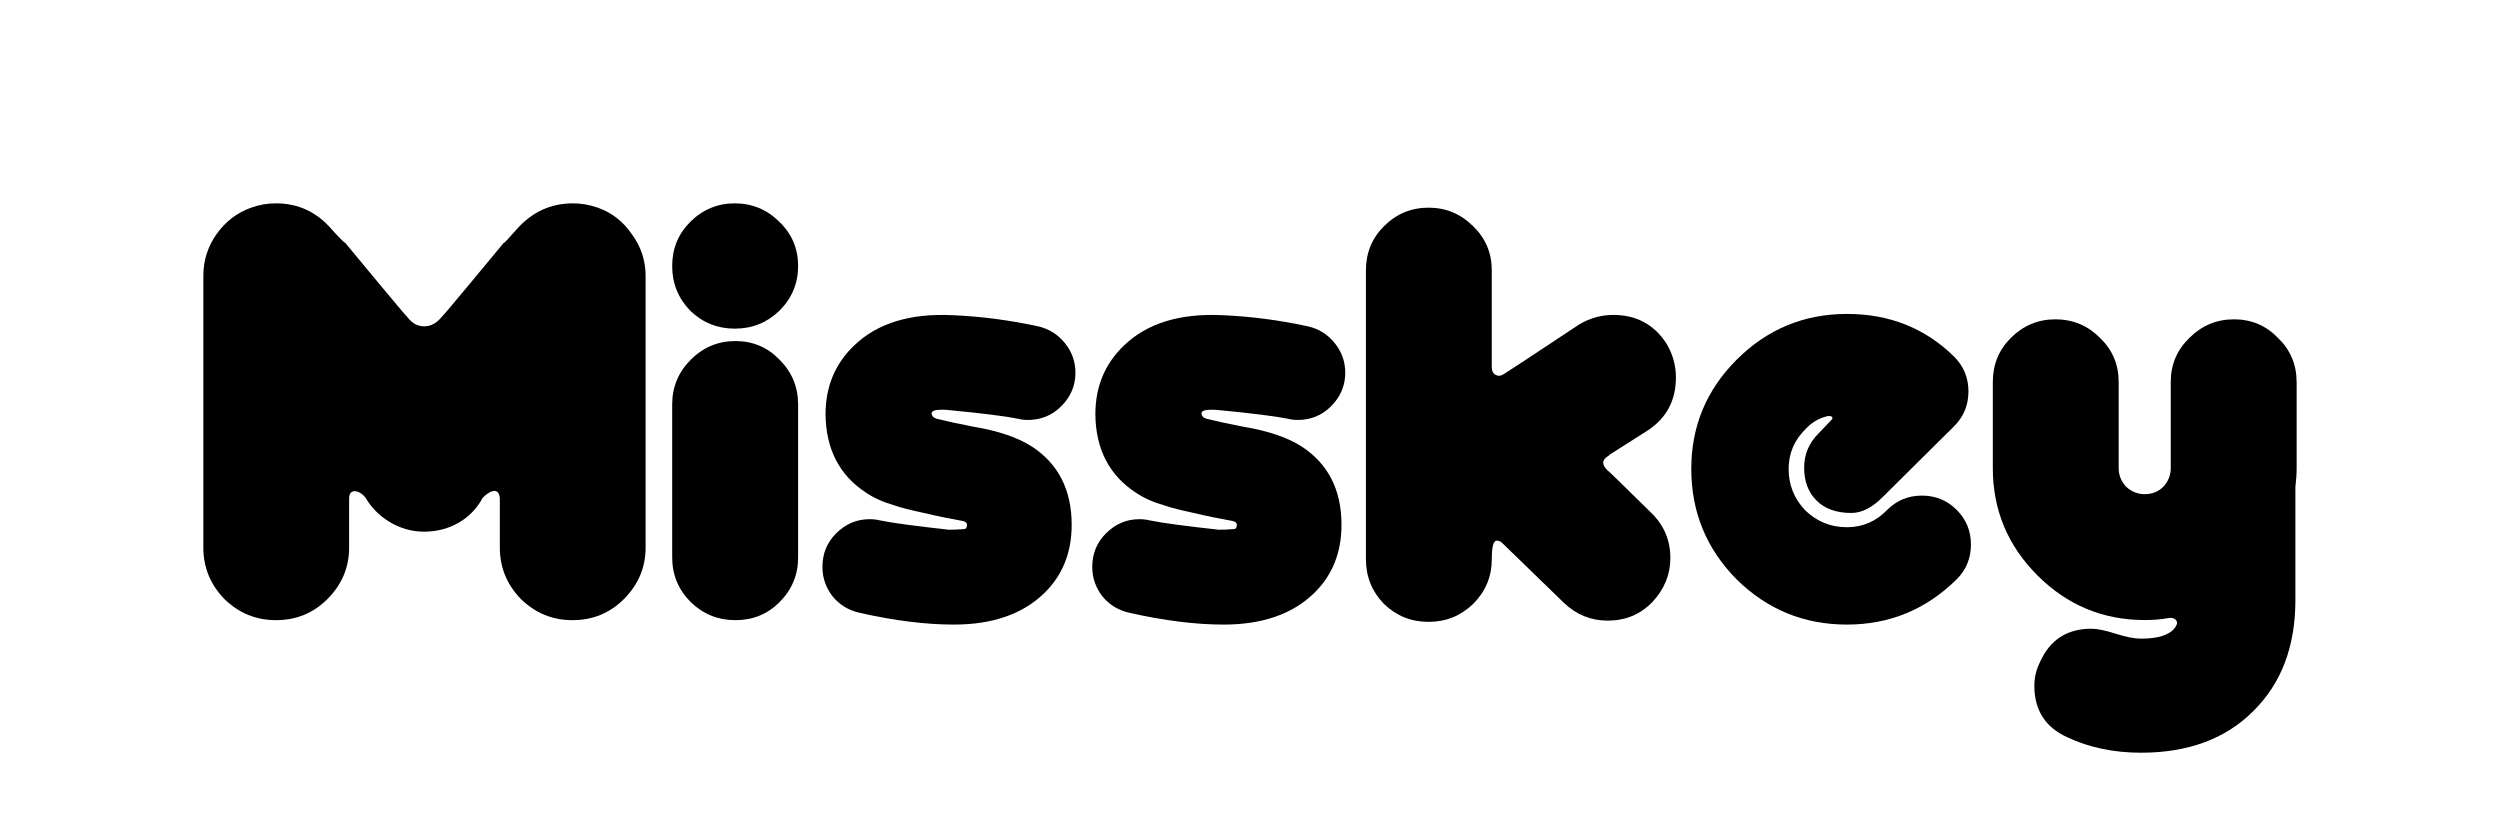
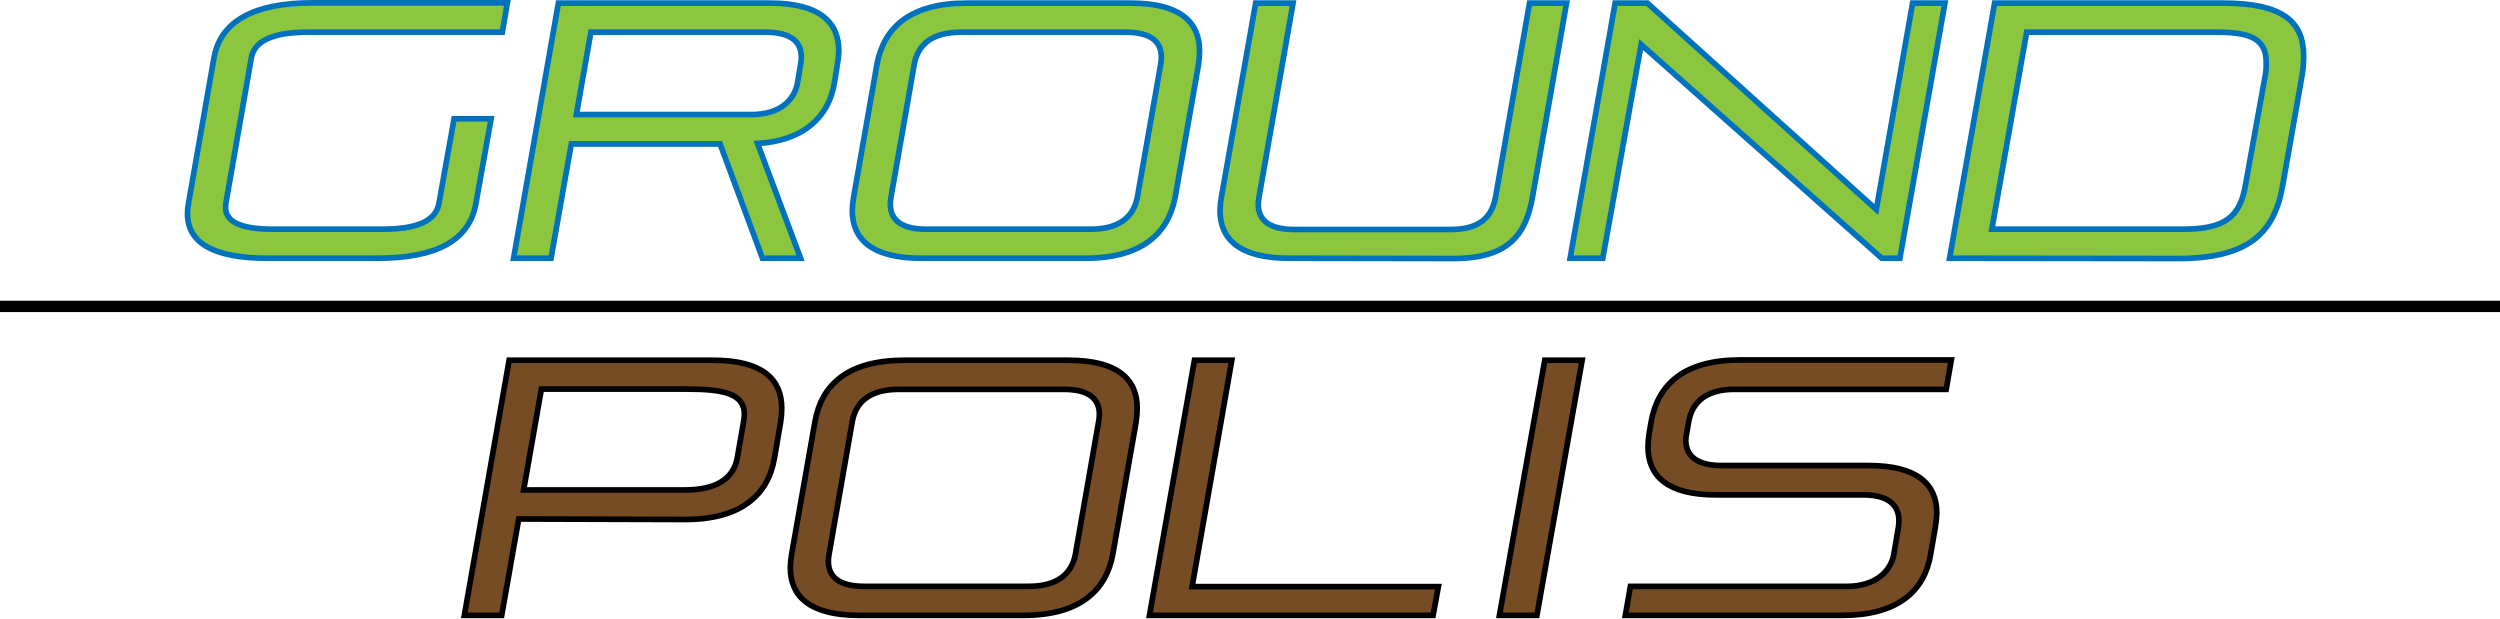
- <svg xmlns="http://www.w3.org/2000/svg" width="614.71" height="205.08" viewBox="0 0 162.642 54.261" version="1.1" id="svg8">
-   <defs id="defs2">
-     </defs>
-   <g id="layer1" transform="translate(-11.09753,-173.2966)">
-     <g transform="matrix(0.286123,0,0,0.286123,17.17698,141.7433)" id="text4489-6" style="font-style:normal;font-variant:normal;font-weight:normal;font-stretch:normal;font-size:141.034px;line-height:476.695px;font-family:'OTADESIGN Rounded';-inkscape-font-specification:'OTADESIGN Rounded';letter-spacing:0px;word-spacing:0px;fill-opacity:1;stroke:none;stroke-width:0.925px;stroke-linecap:butt;stroke-linejoin:miter;stroke-opacity:1" aria-label="Mi">
-       <path id="path5210" style="font-style:normal;font-variant:normal;font-weight:normal;font-stretch:normal;font-family:'OTADESIGN Rounded';-inkscape-font-specification:'OTADESIGN Rounded';fill-opacity:1;stroke-width:0.925px" d="m 75.196,231.171 c -5.855,0.02 -10.885,-3.508 -13.257,-7.616 -1.267,-1.795 -3.772,-2.433 -3.808,0 v 11.233 c 0,4.513 -1.645,8.415 -4.936,11.706 -3.197,3.197 -7.099,4.795 -11.706,4.795 -4.513,0 -8.415,-1.598 -11.706,-4.795 -3.197,-3.291 -4.795,-7.193 -4.795,-11.706 v -61.773 c 0,-3.479 0.987,-6.629 2.962,-9.449 2.068,-2.915 4.701,-4.936 7.898,-6.064 1.786,-0.658 3.667,-0.987 5.641,-0.987 5.077,0 9.308,1.974 12.693,5.923 1.786,1.974 2.821,3.009 3.103,3.103 0,0 13.408,16.213 13.784,16.495 0.376,0.282 1.481,2.438 4.127,2.438 2.646,0 3.892,-2.156 4.268,-2.438 0.376,-0.282 13.784,-16.495 13.784,-16.495 0.094,0.094 1.081,-0.94 2.962,-3.103 3.479,-3.949 7.757,-5.923 12.834,-5.923 1.88,0 3.761,0.329 5.641,0.987 3.197,1.128 5.782,3.15 7.757,6.064 2.068,2.821 3.103,5.97 3.103,9.449 v 61.773 c 0,4.513 -1.645,8.415 -4.936,11.706 -3.197,3.197 -7.099,4.795 -11.706,4.795 -4.513,0 -8.415,-1.598 -11.706,-4.795 -3.197,-3.291 -4.795,-7.193 -4.795,-11.706 v -11.233 c -0.278,-3.066 -2.988,-1.134 -3.949,0 -2.539,4.701 -7.402,7.596 -13.257,7.616 z" />
-       <path id="path5212" style="font-style:normal;font-variant:normal;font-weight:normal;font-stretch:normal;font-family:'OTADESIGN Rounded';-inkscape-font-specification:'OTADESIGN Rounded';fill-opacity:1;stroke-width:0.925px" d="m 145.835,185.004 q -5.923,0 -10.154,-4.09 -4.09,-4.231 -4.09,-10.154 0,-5.923 4.09,-10.013 4.231,-4.231 10.154,-4.231 5.923,0 10.154,4.231 4.231,4.09 4.231,10.013 0,5.923 -4.231,10.154 -4.231,4.09 -10.154,4.09 z m 0.141,2.821 q 5.923,0 10.013,4.231 4.231,4.231 4.231,10.154 v 34.835 q 0,5.923 -4.231,10.154 -4.09,4.09 -10.013,4.09 -5.923,0 -10.154,-4.09 -4.231,-4.231 -4.231,-10.154 v -34.835 q 0,-5.923 4.231,-10.154 4.231,-4.231 10.154,-4.231 z" />
+ <svg xmlns="http://www.w3.org/2000/svg" viewBox="0 0 441 109.05">
+   <g stroke-miterlimit="10">
+     <path d="M47.21 45.55c-9.41 0-14.14-2.62-14.14-7.87a9.47 9.47 0 0 1 .19-1.86l4.48-25.6C38.89 3.76 44.74.5 55.15.5H89.5l-.89 5.18H54.25c-6.08 0-9.41 1.54-9.92 4.54l-4.48 25.6a3.38 3.38 0 0 0-.06.77c0 2.56 2.75 3.84 8.32 3.84H67.5c6.08 0 9.34-1.47 9.92-4.48l2.68-15h6.53l-2.69 15c-1.15 6.4-6.84 9.6-17.34 9.6zm87.29 0l-7.48-20.16h-26.24L97.2 45.55h-6.6l7.9-45h37.37c8.64 0 12.1 3.33 12.1 8.44a16.48 16.48 0 0 1-.26 2.44l-.51 3.13c-1 6.27-5.7 10.31-13.57 10.75l7.59 20.24zm6.72-34.17a8.81 8.81 0 0 0 .13-1.28c0-2.82-1.92-4.42-6.33-4.42h-30.79l-2.56 14.53h30.83c5 0 7.61-2.43 8.19-5.63zm21.28 34.17c-8.71 0-12.16-3.33-12.16-8.45a16.36 16.36 0 0 1 .26-2.43l4.09-23.29C155.88 4.91 160.5.55 170.5.55h29c8.64 0 12.1 3.33 12.1 8.44a17.49 17.49 0 0 1-.19 2.44l-4.1 23.29c-1.19 6.41-5.81 10.83-15.81 10.83zm42.24-34.17a10.35 10.35 0 0 0 .12-1.28c0-2.82-1.92-4.42-6.33-4.42h-29c-5.06 0-7.62 2.11-8.26 5.7l-4.09 23.35a8.81 8.81 0 0 0-.13 1.28c0 2.76 1.92 4.42 6.33 4.42h29c5.06 0 7.62-2.18 8.26-5.7zm22.63 34.17c-8.7 0-12.16-3.33-12.16-8.45a16.36 16.36 0 0 1 .26-2.43L221.5.55h6.59l-6 34.23a8.81 8.81 0 0 0-.13 1.28c0 2.76 1.92 4.42 6.34 4.42h27.64c5.06 0 7.23-2.18 7.87-5.7l6-34.23h6.53l-6 34.17c-1.15 6.46-4 10.88-13.95 10.88zm104.57 0L289.5 7.86l-6.77 37.69h-5.76l7.94-45h5.69l40.38 36.41 6.4-36.41h5.7l-7.94 45zm11.97 0l7.94-45h40.25c10.43 0 14.27 3.13 14.27 9.4a21.41 21.41 0 0 1-.38 3.91l-3.33 18.88c-1.47 8.44-6.08 12.86-18.49 12.86zm55.59-31.74a11.06 11.06 0 0 0 .26-2.75c0-3.91-2.31-5.38-8.51-5.38H357.5l-6.14 34.75h33.66c7.49 0 10.11-2.18 11.07-7.74z" fill="#8cc63f" stroke="#0071bc" />
+     <g stroke="#000">
+       <path d="M91.5 91.55l-3 17h-6.59l7.9-45h36c8.64 0 12.09 3.33 12.09 8.44a16.09 16.09 0 0 1-.19 2.44l-1.09 6.33c-1.08 6.47-5.82 10.88-15.74 10.88zm39.68-17.21a9.59 9.59 0 0 0 .13-1.22c0-3.65-3.52-4.48-10.18-4.48H95.5l-3.13 17.79h28.41c5.57 0 8.64-2 9.28-5.69zm20.39 34.21c-8.71 0-12.16-3.33-12.16-8.45a17.74 17.74 0 0 1 .25-2.43l4.1-23.29c1.15-6.47 5.74-10.83 15.74-10.83h29c8.64 0 12.1 3.33 12.1 8.44a17.49 17.49 0 0 1-.19 2.44l-4.1 23.29c-1.16 6.41-5.81 10.83-15.75 10.83zm42.23-34.17a8.81 8.81 0 0 0 .13-1.28c0-2.82-1.92-4.42-6.33-4.42h-29c-5.06 0-7.62 2.11-8.26 5.7l-4.09 23.35a8.81 8.81 0 0 0-.13 1.28c0 2.76 1.92 4.42 6.33 4.42h29c5.06 0 7.62-2.18 8.26-5.7zm8.97 34.17l7.93-45h6.59l-7 39.93h43.44l-.93 5.07zm61.73 0l8-45h6.59l-7.98 45zm22.21 0l.9-5.12h38.27c4.67 0 7.61-2.43 8.19-5.63l.83-4.93a7 7 0 0 0 .06-1.09c0-2.75-2-4.48-6.2-4.48h-26.05c-8.64 0-12-3.39-12-8.44a15.12 15.12 0 0 1 .19-2.37l.38-2.18c1.16-6.4 5.7-10.81 15.62-10.81h37.31l-.9 5.18h-37.34c-5 0-7.42 2.24-8.06 5.57l-.41 2.3a7.82 7.82 0 0 0-.13 1.09c0 2.82 2.05 4.48 6.28 4.48h26c8.58 0 12 3.33 12 8.38a17.58 17.58 0 0 1-.25 2.43l-.84 4.87c-1.06 6.4-5.73 10.75-15.58 10.75z" fill="#754c24" />
+       <path d="M0 54.05h441" fill="none" stroke-width="2" />
    </g>
-     <path id="path5199" style="font-style:normal;font-variant:normal;font-weight:normal;font-stretch:normal;font-size:medium;line-height:136.344px;font-family:'OTADESIGN Rounded';-inkscape-font-specification:'OTADESIGN Rounded';letter-spacing:0px;word-spacing:0px;fill-opacity:1;stroke:none;stroke-width:0.265px;stroke-linecap:butt;stroke-linejoin:miter;stroke-opacity:1" d="m 72.023,200.537 q 0.968,0.242 2.42,0.524 2.42,0.403 3.792,1.291 2.582,1.694 2.582,5.083 0,2.743 -1.815,4.478 -2.098,2.017 -5.849,2.017 -2.743,0 -6.131,-0.766 -1.089,-0.242 -1.775,-1.089 -0.645,-0.847 -0.645,-1.896 0,-1.291 0.887,-2.178 0.928,-0.928 2.178,-0.928 0.363,0 0.686,0.081 1.17,0.242 4.478,0.605 0.444,0 0.968,-0.04 0.202,0 0.202,-0.242 0.04,-0.202 -0.242,-0.282 -1.372,-0.242 -2.541,-0.524 -1.331,-0.282 -1.896,-0.484 -1.129,-0.323 -1.896,-0.847 -2.582,-1.694 -2.622,-5.083 0,-2.703 1.856,-4.478 2.259,-2.178 6.414,-1.977 2.783,0.121 5.567,0.726 1.049,0.242 1.735,1.089 0.686,0.847 0.686,1.936 0,1.25 -0.928,2.178 -0.887,0.887 -2.178,0.887 -0.323,0 -0.645,-0.081 -1.17,-0.242 -4.518,-0.565 -0.403,-0.04 -0.766,0 -0.323,0.04 -0.323,0.242 0.04,0.242 0.323,0.323 z" />
-     <path id="path5201" style="font-style:normal;font-variant:normal;font-weight:normal;font-stretch:normal;font-size:medium;line-height:136.344px;font-family:'OTADESIGN Rounded';-inkscape-font-specification:'OTADESIGN Rounded';letter-spacing:0px;word-spacing:0px;fill-opacity:1;stroke:none;stroke-width:0.265px;stroke-linecap:butt;stroke-linejoin:miter;stroke-opacity:1" d="m 89.577,200.537 q 0.968,0.242 2.42,0.524 2.42,0.403 3.792,1.291 2.582,1.694 2.582,5.083 0,2.743 -1.815,4.478 -2.098,2.017 -5.849,2.017 -2.743,0 -6.131,-0.766 -1.089,-0.242 -1.775,-1.089 -0.645,-0.847 -0.645,-1.896 0,-1.291 0.887,-2.178 0.928,-0.928 2.178,-0.928 0.363,0 0.686,0.081 1.17,0.242 4.478,0.605 0.444,0 0.968,-0.04 0.202,0 0.202,-0.242 0.04,-0.202 -0.242,-0.282 -1.372,-0.242 -2.541,-0.524 -1.331,-0.282 -1.896,-0.484 -1.129,-0.323 -1.896,-0.847 -2.582,-1.694 -2.622,-5.083 0,-2.703 1.856,-4.478 2.259,-2.178 6.414,-1.977 2.783,0.121 5.567,0.726 1.049,0.242 1.735,1.089 0.686,0.847 0.686,1.936 0,1.25 -0.928,2.178 -0.887,0.887 -2.178,0.887 -0.323,0 -0.645,-0.081 -1.17,-0.242 -4.518,-0.565 -0.403,-0.04 -0.766,0 -0.323,0.04 -0.323,0.242 0.04,0.242 0.323,0.323 z" />
-     <path id="path5203" style="font-style:normal;font-variant:normal;font-weight:normal;font-stretch:normal;font-size:medium;line-height:136.344px;font-family:'OTADESIGN Rounded';-inkscape-font-specification:'OTADESIGN Rounded';letter-spacing:0px;word-spacing:0px;fill-opacity:1;stroke:none;stroke-width:0.265px;stroke-linecap:butt;stroke-linejoin:miter;stroke-opacity:1" d="m 115.652,203.871 q 0.121,0.081 2.864,2.783 1.25,1.21 1.25,2.945 0,1.614 -1.17,2.864 -1.17,1.21 -2.904,1.21 -1.654,0 -2.864,-1.17 l -4.034,-3.913 q -0.161,-0.121 -0.323,-0.121 -0.323,0 -0.323,1.21 0,1.694 -1.21,2.904 -1.21,1.17 -2.904,1.17 -1.694,0 -2.904,-1.17 -1.17,-1.21 -1.17,-2.904 v -18.798 q 0,-1.694 1.17,-2.864 1.21,-1.21 2.904,-1.21 1.694,0 2.904,1.21 1.21,1.17 1.21,2.864 v 6.293 q 0,0.403 0.282,0.524 0.242,0.121 0.524,-0.081 0.161,-0.081 4.841,-3.187 1.049,-0.645 2.259,-0.645 2.219,0 3.429,1.815 0.645,1.049 0.645,2.259 0,2.219 -1.815,3.429 l -2.541,1.614 v 0.04 l -0.081,0.04 q -0.565,0.363 -0.04,0.887 z" />
-     <path id="path5205" style="font-style:normal;font-variant:normal;font-weight:normal;font-stretch:normal;font-size:medium;line-height:136.344px;font-family:'OTADESIGN Rounded';-inkscape-font-specification:'OTADESIGN Rounded';letter-spacing:0px;word-spacing:0px;fill-opacity:1;stroke:none;stroke-width:0.265px;stroke-linecap:butt;stroke-linejoin:miter;stroke-opacity:1" d="m 131.252,213.93 q -4.195,0 -7.18,-2.945 -2.945,-2.985 -2.945,-7.18 0,-4.155 2.945,-7.1 2.985,-2.985 7.18,-2.985 4.155,0 6.979,2.783 0.928,0.928 0.928,2.259 0,1.331 -0.928,2.259 l -4.679,4.639 q -1.008,1.008 -2.017,1.008 -1.452,0 -2.259,-0.807 -0.807,-0.807 -0.807,-2.138 0,-1.291 0.928,-2.219 l 0.807,-0.847 q 0.161,-0.121 0.081,-0.242 -0.121,-0.081 -0.323,-0.04 -0.807,0.202 -1.372,0.807 -1.129,1.089 -1.129,2.622 0,1.573 1.089,2.703 1.129,1.089 2.703,1.089 1.533,0 2.622,-1.129 0.928,-0.928 2.259,-0.928 1.331,0 2.259,0.928 0.928,0.928 0.928,2.259 0,1.331 -0.928,2.259 -2.985,2.945 -7.14,2.945 z" />
-     <path id="path5207" style="font-style:normal;font-variant:normal;font-weight:normal;font-stretch:normal;font-size:medium;line-height:136.344px;font-family:'OTADESIGN Rounded';-inkscape-font-specification:'OTADESIGN Rounded';letter-spacing:0px;word-spacing:0px;fill-opacity:1;stroke:none;stroke-width:0.265px;stroke-linecap:butt;stroke-linejoin:miter;stroke-opacity:1" d="m 160.51,198.143 v 5.607 q 0,0.565 -0.081,1.21 v 7.382 q 0,4.518 -2.743,7.221 -2.703,2.703 -7.301,2.703 -2.662,0 -4.8,-1.008 -2.138,-0.968 -2.138,-3.348 0,-0.807 0.363,-1.533 0.968,-2.178 3.348,-2.178 0.565,0 1.573,0.323 1.008,0.323 1.654,0.323 1.694,0 2.219,-0.726 0.202,-0.282 0.081,-0.444 -0.161,-0.242 -0.565,-0.161 -0.686,0.121 -1.493,0.121 -4.074,0 -6.979,-2.904 -2.904,-2.904 -2.904,-6.979 v -5.607 q 0,-1.694 1.17,-2.864 1.21,-1.21 2.904,-1.21 1.694,0 2.904,1.21 1.21,1.17 1.21,2.864 v 5.607 q 0,0.686 0.484,1.21 0.524,0.484 1.21,0.484 0.726,0 1.21,-0.484 0.484,-0.524 0.484,-1.21 v -5.607 q 0,-1.694 1.21,-2.864 1.21,-1.21 2.904,-1.21 1.694,0 2.864,1.21 1.21,1.17 1.21,2.864 z" />
  </g>
</svg>
